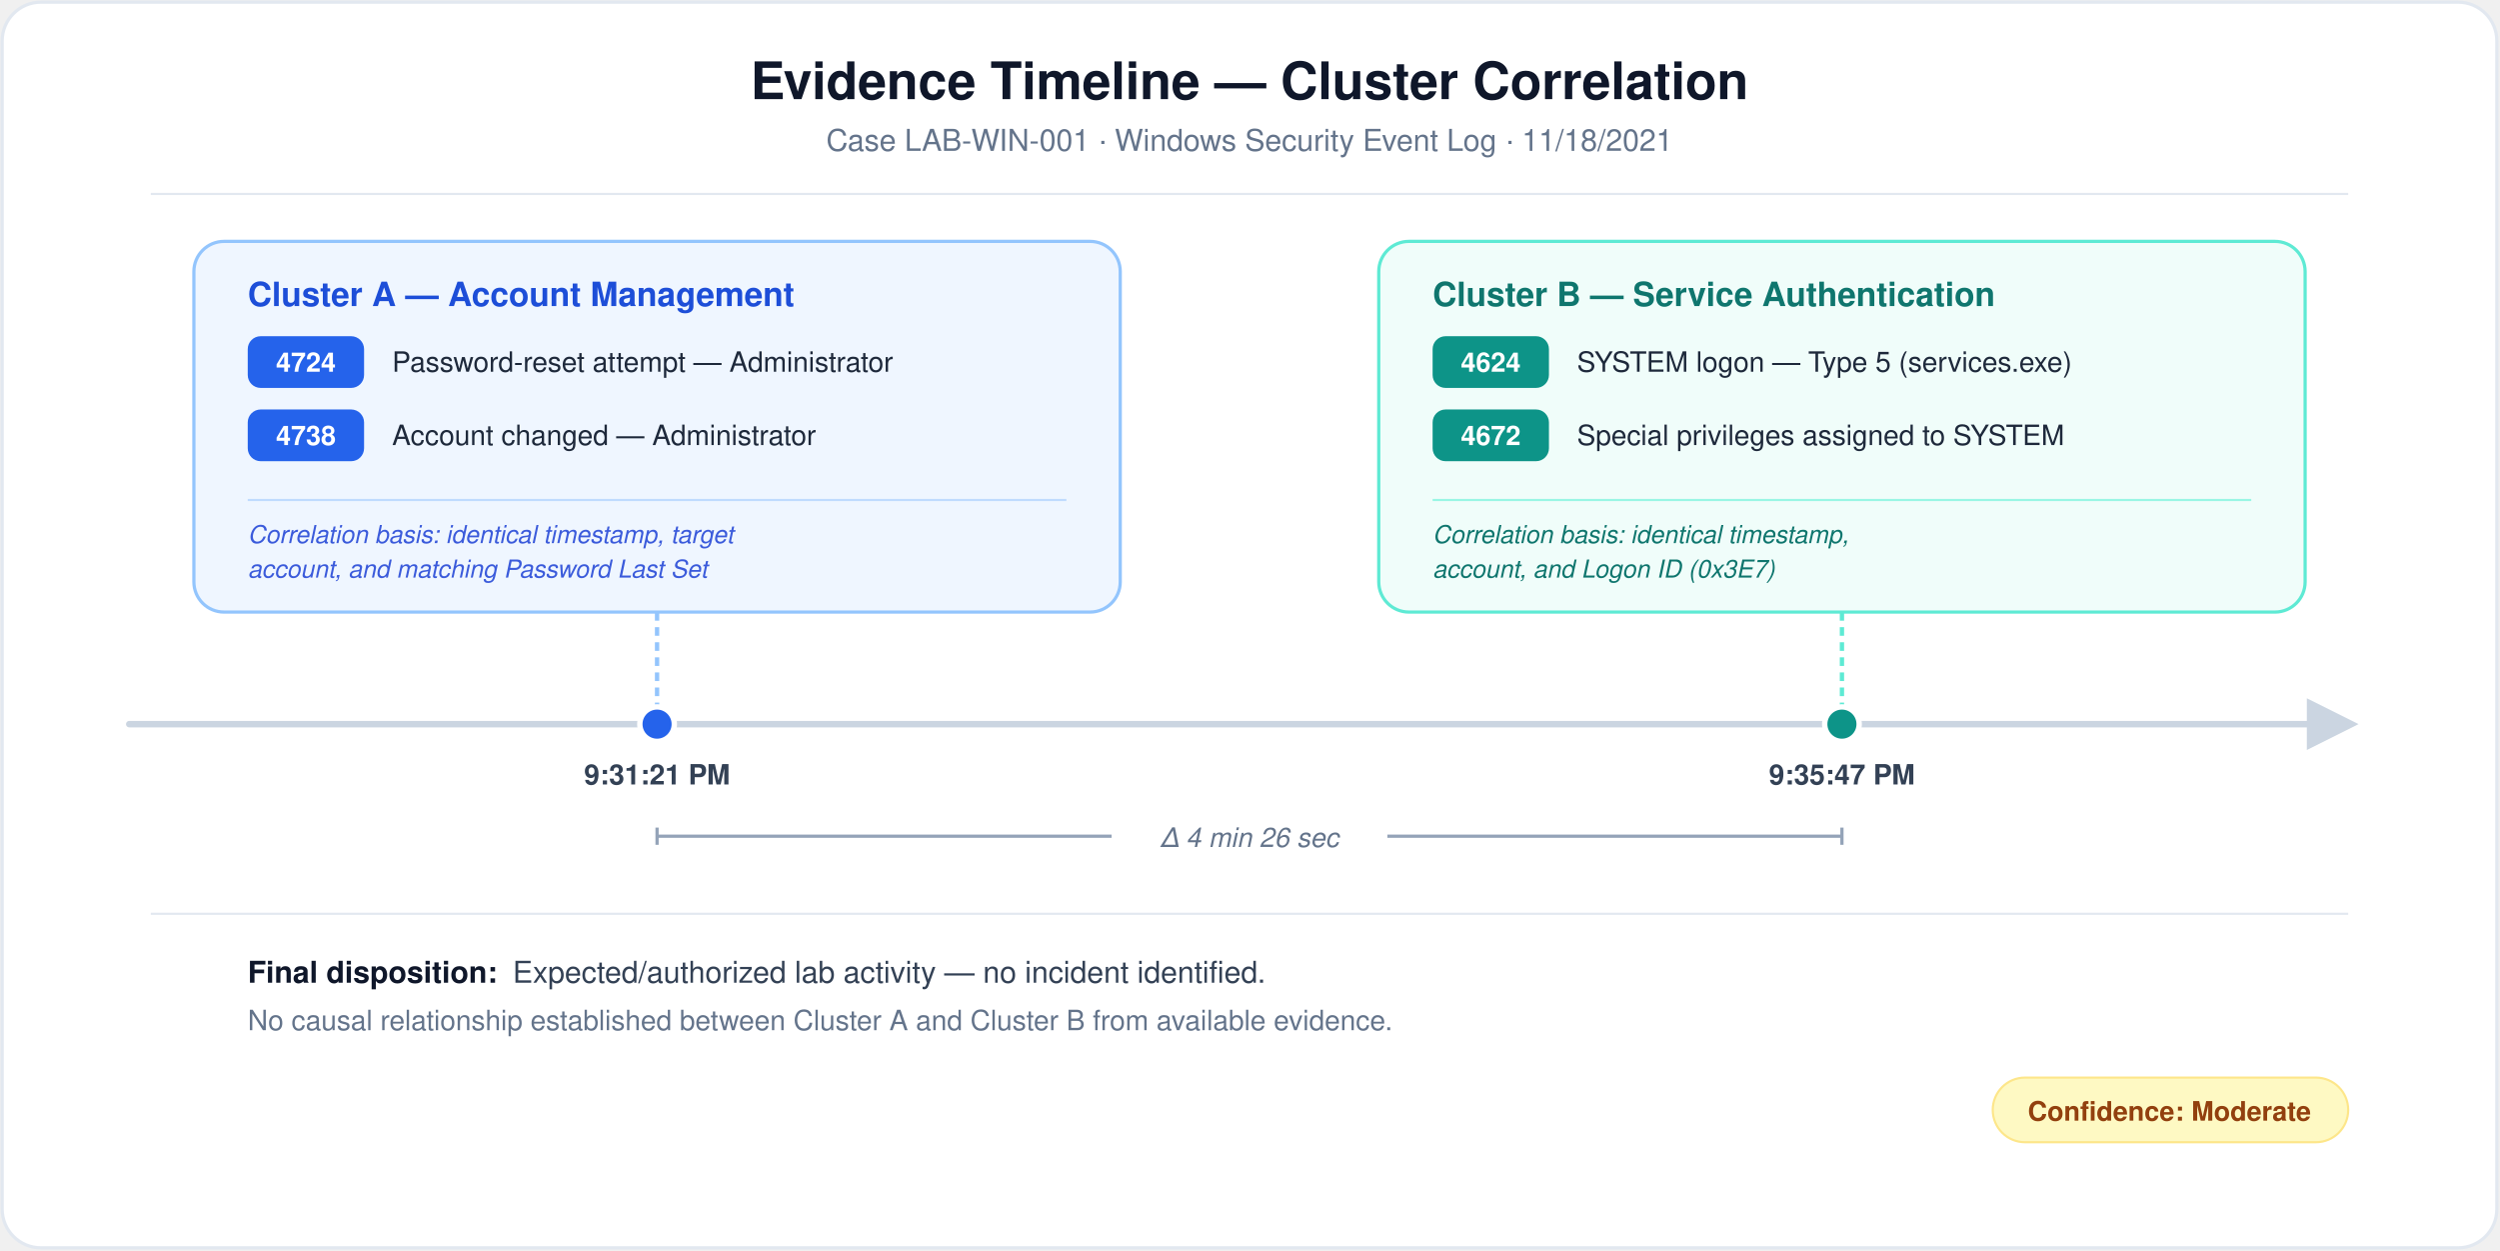
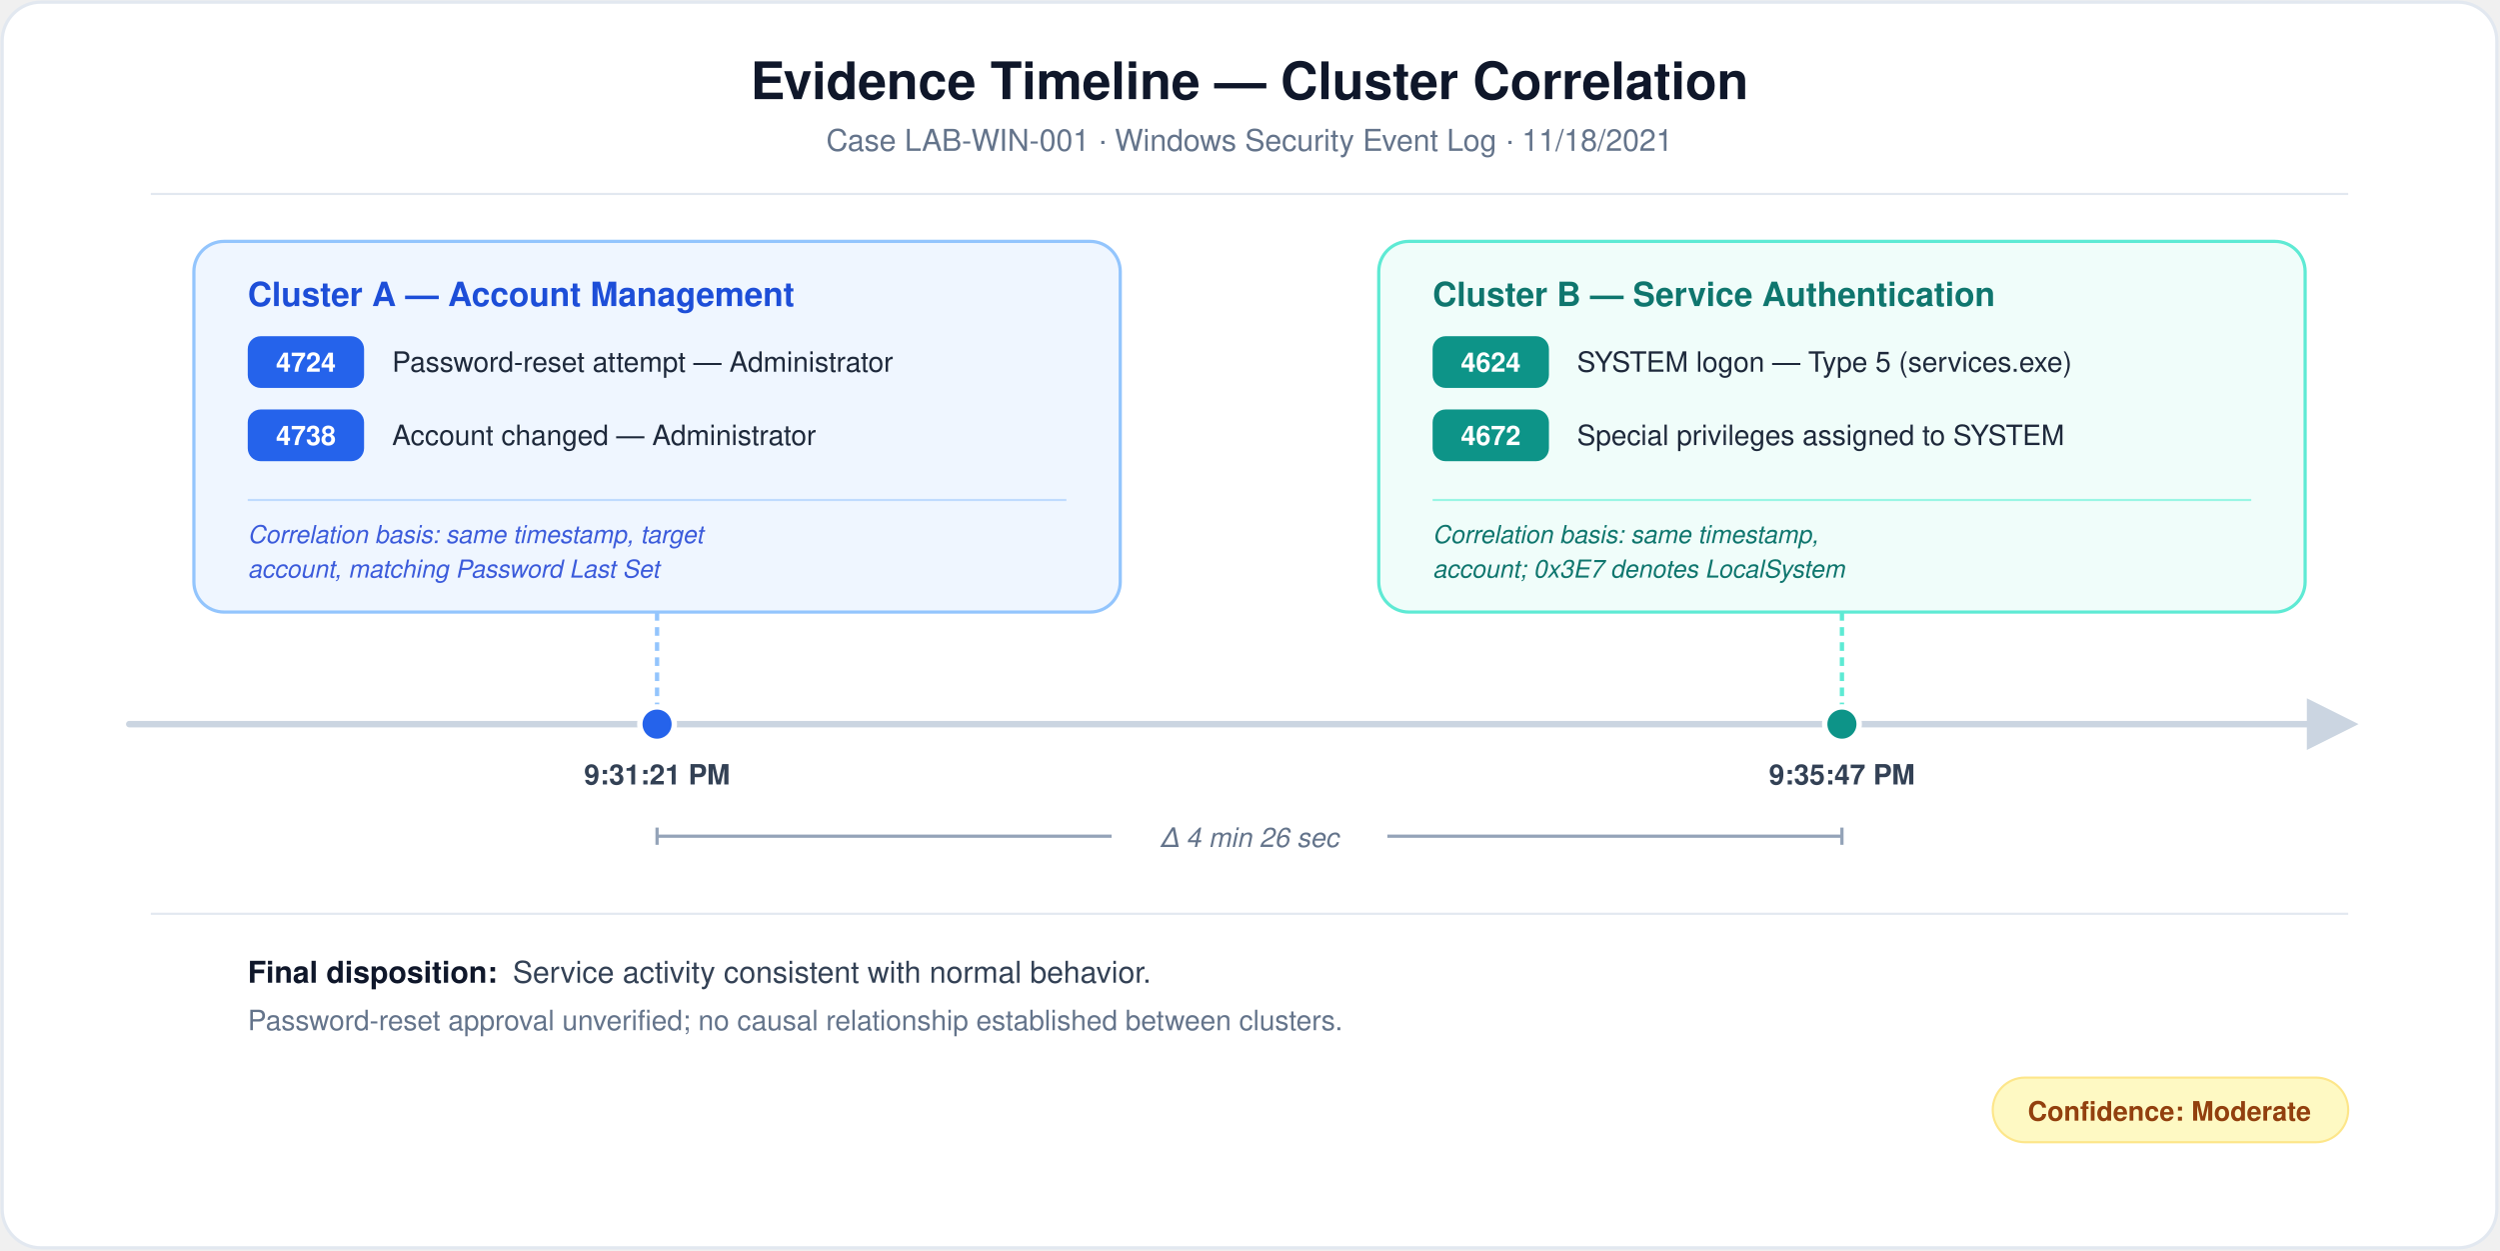
<svg xmlns="http://www.w3.org/2000/svg" viewBox="0 0 1160 580" width="1160" height="580" font-family="Segoe UI, Helvetica, Arial, sans-serif">
  <defs>
    <marker id="arrow" viewBox="0 0 10 10" refX="8" refY="5" markerWidth="8" markerHeight="8" orient="auto-start-reverse">
      <path d="M0,0 L10,5 L0,10 z" fill="#cbd5e1" />
    </marker>
  </defs>
  <rect x="1" y="1" width="1158" height="578" rx="18" fill="#ffffff" stroke="#e2e8f0" stroke-width="1.5" />
  <text x="580" y="46" text-anchor="middle" font-size="24" font-weight="700" fill="#0f172a">Evidence Timeline — Cluster Correlation</text>
  <text x="580" y="70" text-anchor="middle" font-size="14" fill="#64748b">Case LAB-WIN-001 · Windows Security Event Log · 11/18/2021</text>
  <line x1="70" y1="90" x2="1090" y2="90" stroke="#e2e8f0" stroke-width="1" />
  <rect x="90" y="112" width="430" height="172" rx="14" fill="#eff6ff" stroke="#93c5fd" stroke-width="1.5" />
  <text x="115" y="142" font-size="15.5" font-weight="700" fill="#1d4ed8">Cluster A — Account Management</text>
  <rect x="115" y="156" width="54" height="24" rx="6" fill="#2563eb" />
  <text x="142" y="172.5" text-anchor="middle" font-size="12.5" font-weight="700" fill="#ffffff">4724</text>
  <text x="182" y="172.5" font-size="13" fill="#1e293b">Password-reset attempt — Administrator</text>
  <rect x="115" y="190" width="54" height="24" rx="6" fill="#2563eb" />
  <text x="142" y="206.5" text-anchor="middle" font-size="12.5" font-weight="700" fill="#ffffff">4738</text>
  <text x="182" y="206.5" font-size="13" fill="#1e293b">Account changed — Administrator</text>
  <line x1="115" y1="232" x2="495" y2="232" stroke="#bfdbfe" stroke-width="1" />
-   <text x="115" y="252" font-size="11.5" font-style="italic" fill="#3b5bdb">Correlation basis: identical timestamp, target</text>
-   <text x="115" y="268" font-size="11.5" font-style="italic" fill="#3b5bdb">account, and matching Password Last Set</text>
+   <text x="115" y="252" font-size="11.5" font-style="italic" fill="#3b5bdb">Correlation basis: same timestamp, target</text>
+   <text x="115" y="268" font-size="11.5" font-style="italic" fill="#3b5bdb">account, matching Password Last Set</text>
  <rect x="640" y="112" width="430" height="172" rx="14" fill="#f0fdfa" stroke="#5eead4" stroke-width="1.5" />
  <text x="665" y="142" font-size="15.5" font-weight="700" fill="#0f766e">Cluster B — Service Authentication</text>
  <rect x="665" y="156" width="54" height="24" rx="6" fill="#0d9488" />
  <text x="692" y="172.5" text-anchor="middle" font-size="12.5" font-weight="700" fill="#ffffff">4624</text>
  <text x="732" y="172.5" font-size="13" fill="#1e293b">SYSTEM logon — Type 5 (services.exe)</text>
  <rect x="665" y="190" width="54" height="24" rx="6" fill="#0d9488" />
  <text x="692" y="206.5" text-anchor="middle" font-size="12.5" font-weight="700" fill="#ffffff">4672</text>
  <text x="732" y="206.5" font-size="13" fill="#1e293b">Special privileges assigned to SYSTEM</text>
  <line x1="665" y1="232" x2="1045" y2="232" stroke="#99f6e4" stroke-width="1" />
-   <text x="665" y="252" font-size="11.5" font-style="italic" fill="#0f766e">Correlation basis: identical timestamp,</text>
-   <text x="665" y="268" font-size="11.5" font-style="italic" fill="#0f766e">account, and Logon ID (0x3E7)</text>
+   <text x="665" y="252" font-size="11.5" font-style="italic" fill="#0f766e">Correlation basis: same timestamp,</text>
+   <text x="665" y="268" font-size="11.5" font-style="italic" fill="#0f766e">account; 0x3E7 denotes LocalSystem</text>
  <line x1="305" y1="284" x2="305" y2="332" stroke="#93c5fd" stroke-width="2" stroke-dasharray="4,3" />
  <line x1="855" y1="284" x2="855" y2="332" stroke="#5eead4" stroke-width="2" stroke-dasharray="4,3" />
  <line x1="60" y1="336" x2="1090" y2="336" stroke="#cbd5e1" stroke-width="3" stroke-linecap="round" marker-end="url(#arrow)" />
  <circle cx="305" cy="336" r="8" fill="#2563eb" stroke="#ffffff" stroke-width="2.5" />
  <circle cx="855" cy="336" r="8" fill="#0d9488" stroke="#ffffff" stroke-width="2.5" />
  <text x="305" y="364" text-anchor="middle" font-size="13" font-weight="600" fill="#334155">9:31:21 PM</text>
  <text x="855" y="364" text-anchor="middle" font-size="13" font-weight="600" fill="#334155">9:35:47 PM</text>
  <line x1="305" y1="384" x2="305" y2="392" stroke="#94a3b8" stroke-width="1.5" />
  <line x1="855" y1="384" x2="855" y2="392" stroke="#94a3b8" stroke-width="1.5" />
  <line x1="305" y1="388" x2="855" y2="388" stroke="#94a3b8" stroke-width="1.5" />
  <rect x="516" y="378" width="128" height="20" fill="#ffffff" />
  <text x="580" y="393" text-anchor="middle" font-size="12.5" font-style="italic" fill="#64748b">Δ 4 min 26 sec</text>
  <line x1="70" y1="424" x2="1090" y2="424" stroke="#e2e8f0" stroke-width="1" />
  <text x="115" y="456" font-size="14" font-weight="700" fill="#0f172a">Final disposition:</text>
-   <text x="238" y="456" font-size="14" fill="#334155">Expected/authorized lab activity — no incident identified.</text>
-   <text x="115" y="478" font-size="13" fill="#64748b">No causal relationship established between Cluster A and Cluster B from available evidence.</text>
+   <text x="238" y="456" font-size="14" fill="#334155">Service activity consistent with normal behavior.</text>
+   <text x="115" y="478" font-size="13" fill="#64748b">Password-reset approval unverified; no causal relationship established between clusters.</text>
  <rect x="925" y="500" width="165" height="30" rx="15" fill="#fef9c3" stroke="#fde68a" stroke-width="1" />
  <text x="1007" y="520" text-anchor="middle" font-size="12.5" font-weight="700" fill="#92400e">Confidence: Moderate</text>
</svg>
